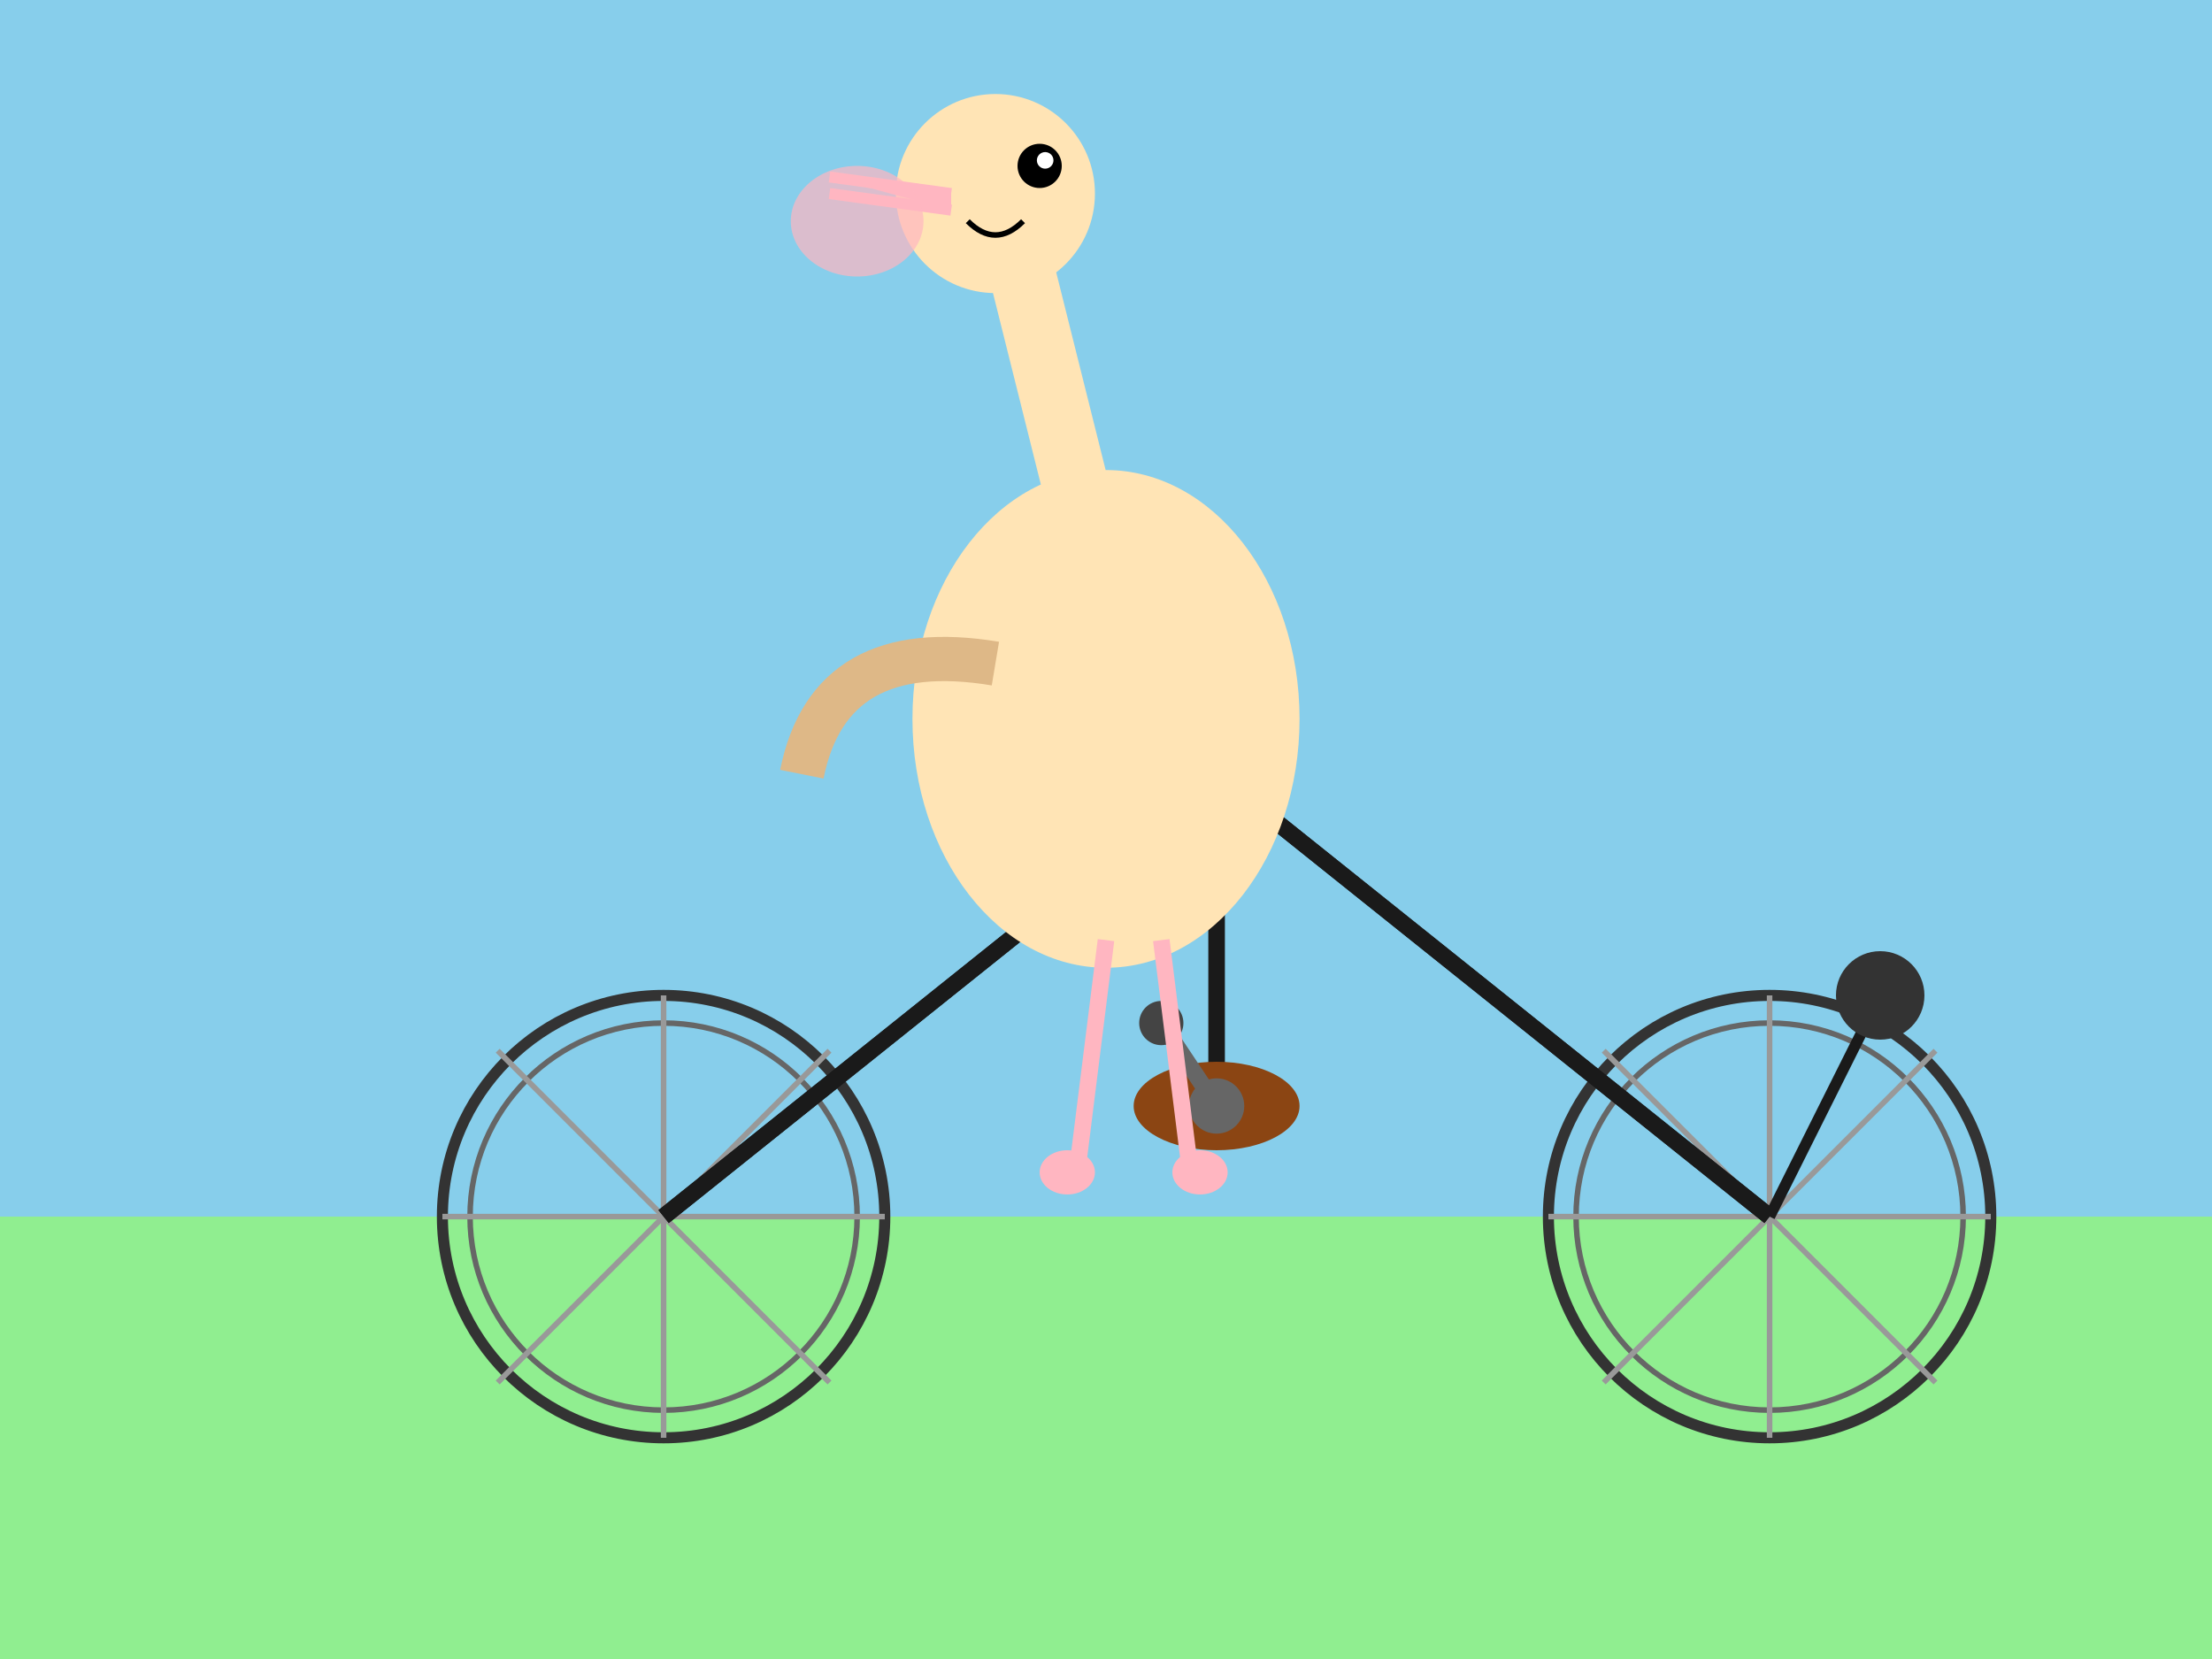
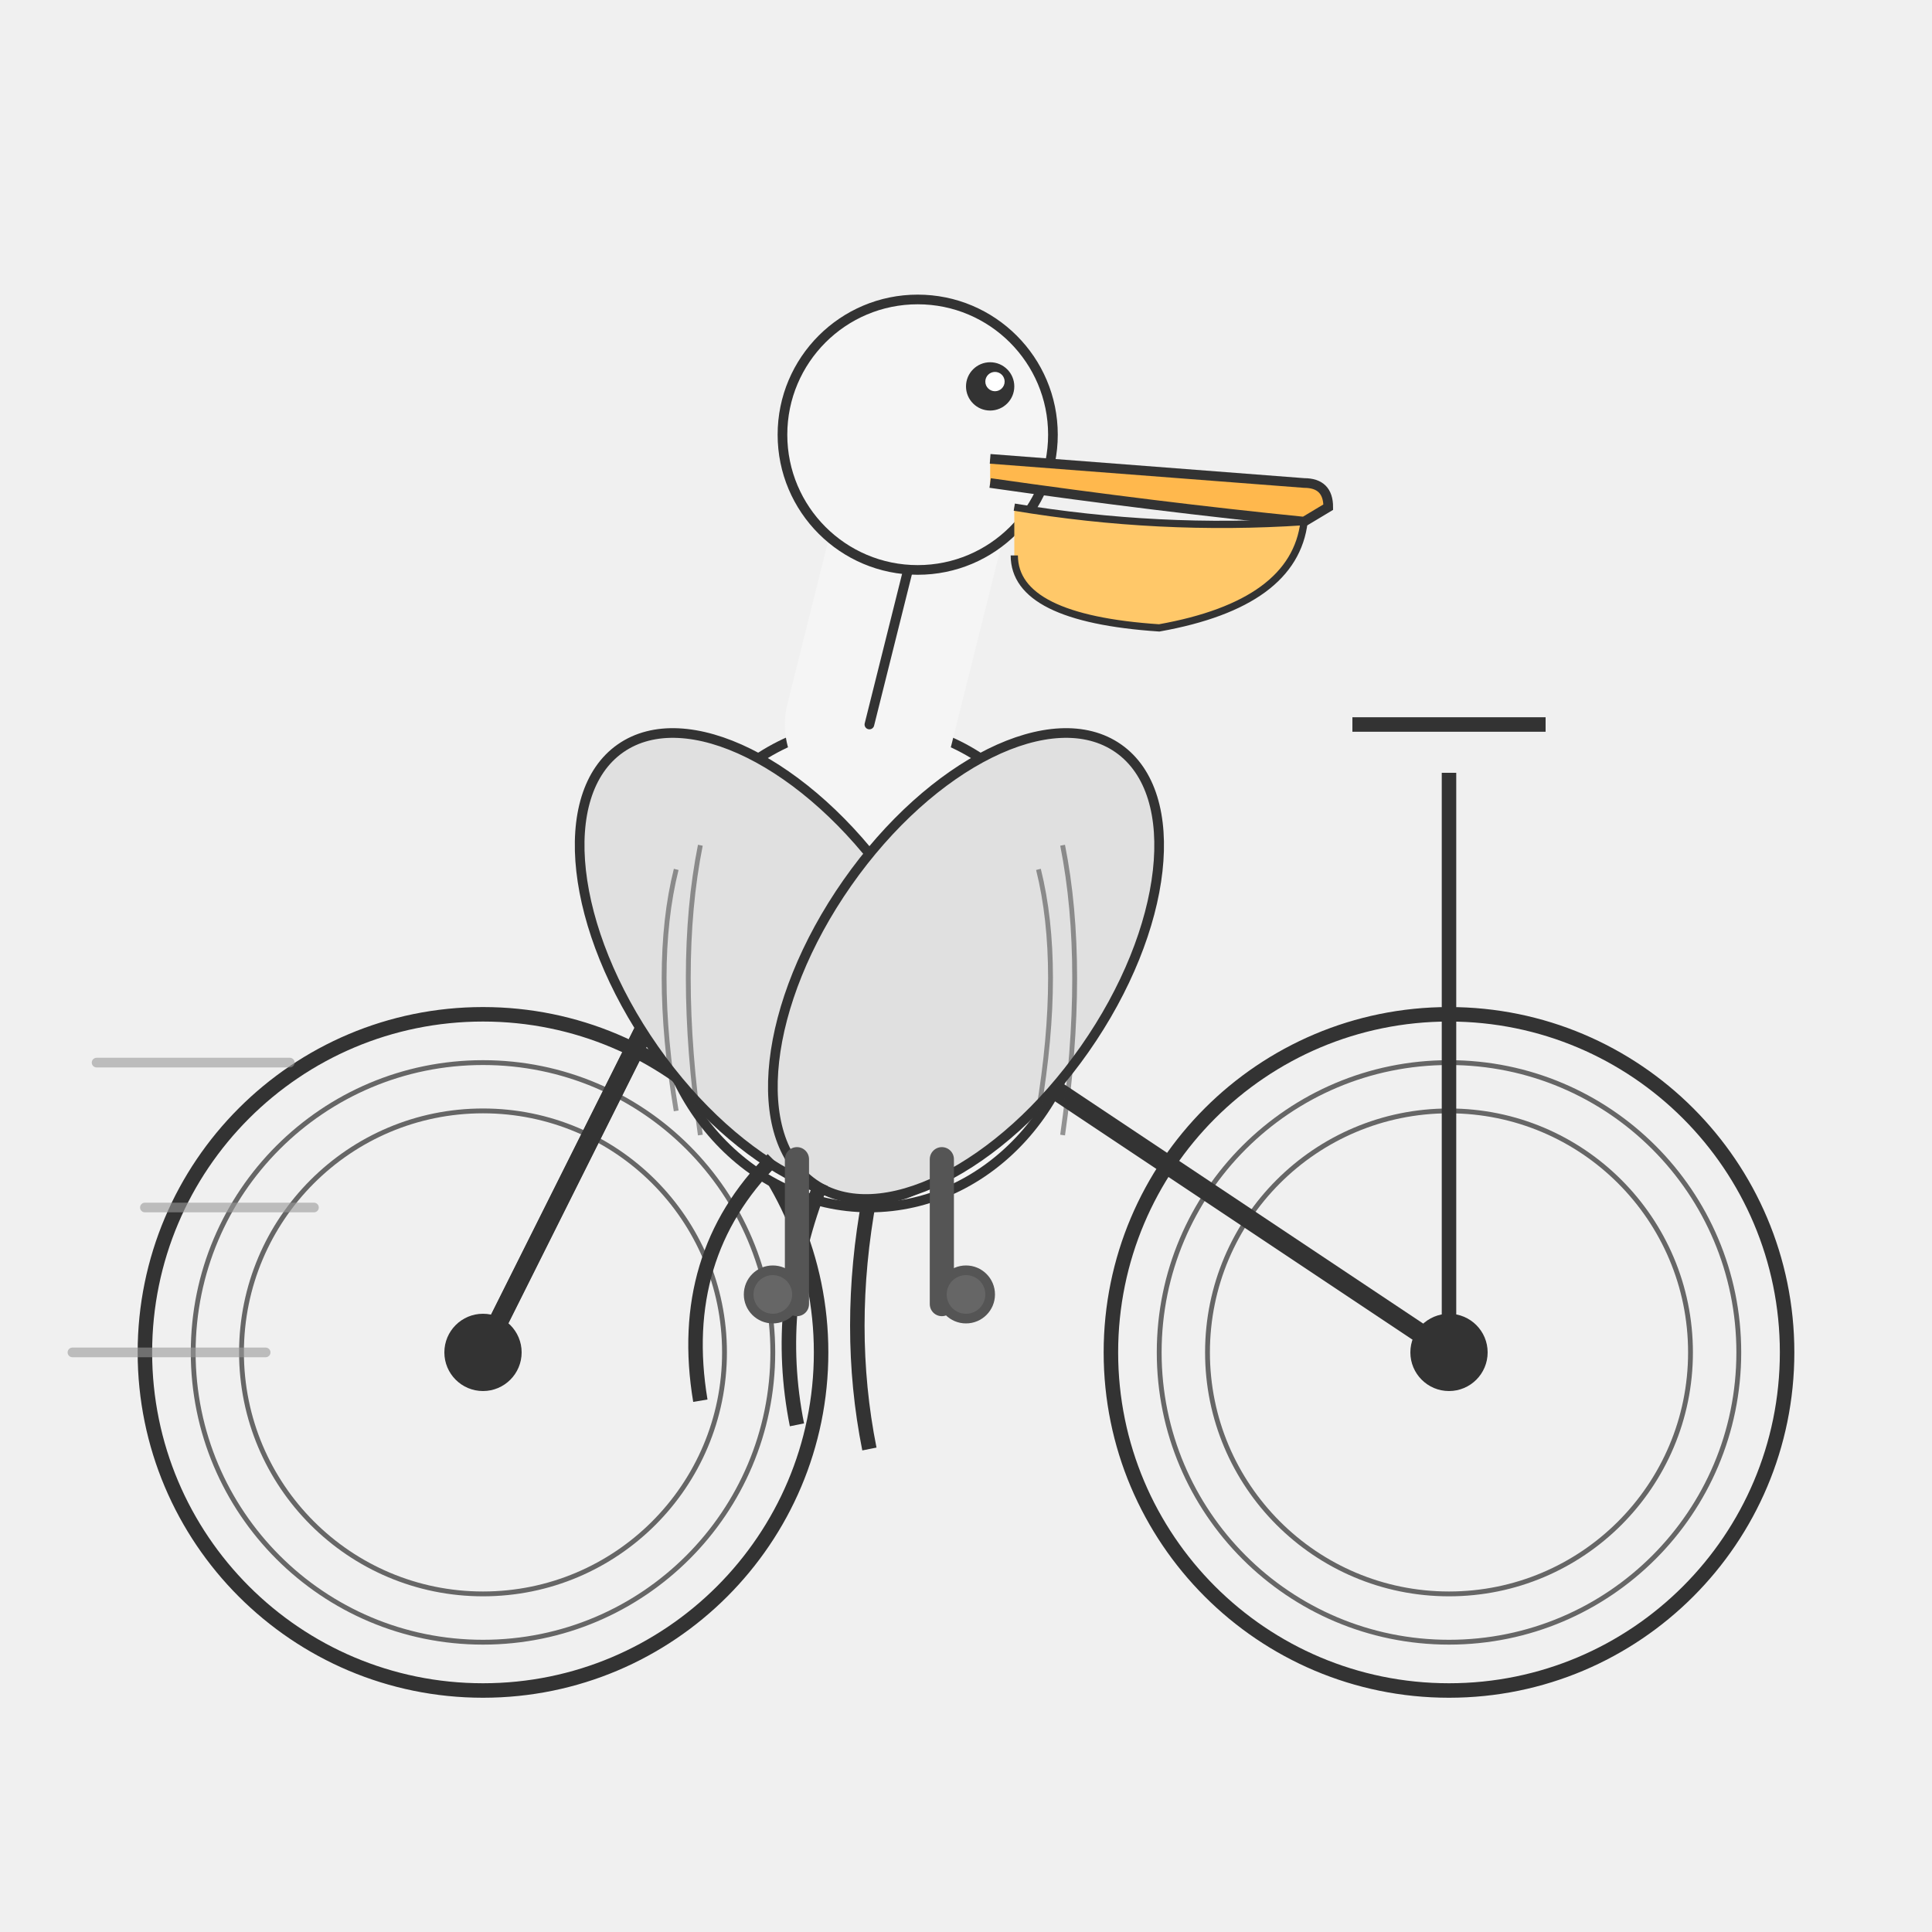
- <svg xmlns="http://www.w3.org/2000/svg" viewBox="0 0 400 300">
-   <rect width="400" height="300" fill="#87CEEB" />
-   <rect y="220" width="400" height="80" fill="#90EE90" />
-   <circle cx="320" cy="220" r="40" fill="none" stroke="#333" stroke-width="2" />
-   <circle cx="320" cy="220" r="35" fill="none" stroke="#666" stroke-width="1" />
-   <line x1="320" y1="180" x2="320" y2="260" stroke="#999" stroke-width="1" />
-   <line x1="280" y1="220" x2="360" y2="220" stroke="#999" stroke-width="1" />
-   <line x1="290" y1="190" x2="350" y2="250" stroke="#999" stroke-width="1" />
-   <line x1="350" y1="190" x2="290" y2="250" stroke="#999" stroke-width="1" />
-   <circle cx="120" cy="220" r="40" fill="none" stroke="#333" stroke-width="2" />
-   <circle cx="120" cy="220" r="35" fill="none" stroke="#666" stroke-width="1" />
-   <line x1="120" y1="180" x2="120" y2="260" stroke="#999" stroke-width="1" />
-   <line x1="80" y1="220" x2="160" y2="220" stroke="#999" stroke-width="1" />
-   <line x1="90" y1="190" x2="150" y2="250" stroke="#999" stroke-width="1" />
-   <line x1="150" y1="190" x2="90" y2="250" stroke="#999" stroke-width="1" />
-   <line x1="120" y1="220" x2="220" y2="140" stroke="#1a1a1a" stroke-width="3" />
-   <line x1="220" y1="140" x2="320" y2="220" stroke="#1a1a1a" stroke-width="3" />
-   <line x1="220" y1="140" x2="120" y2="220" stroke="#1a1a1a" stroke-width="3" />
-   <line x1="220" y1="140" x2="320" y2="220" stroke="#1a1a1a" stroke-width="3" />
-   <line x1="220" y1="140" x2="220" y2="200" stroke="#1a1a1a" stroke-width="3" />
-   <line x1="320" y1="220" x2="340" y2="180" stroke="#1a1a1a" stroke-width="2" />
-   <circle cx="340" cy="180" r="8" fill="#333" />
-   <ellipse cx="220" cy="200" rx="15" ry="8" fill="#8B4513" />
-   <circle cx="220" cy="200" r="5" fill="#666" />
-   <line x1="220" y1="200" x2="210" y2="185" stroke="#666" stroke-width="3" />
-   <circle cx="210" cy="185" r="4" fill="#444" />
-   <ellipse cx="200" cy="130" rx="35" ry="45" fill="#FFE4B5" />
-   <path d="M 195 90 Q 190 70 185 50" stroke="#FFE4B5" stroke-width="12" fill="none" />
-   <circle cx="180" cy="35" r="18" fill="#FFE4B5" />
-   <circle cx="188" cy="30" r="4" fill="#000" />
-   <circle cx="189" cy="29" r="1.5" fill="#fff" />
-   <path d="M 172 35 L 150 32 L 172 38 Z" fill="#FFB6C1" />
-   <path d="M 172 35 L 150 32" stroke="#FFB6C1" stroke-width="2" fill="none" />
-   <path d="M 172 38 L 150 35" stroke="#FFB6C1" stroke-width="2" fill="none" />
-   <ellipse cx="155" cy="40" rx="12" ry="10" fill="#FFB6C1" opacity="0.7" />
-   <path d="M 180 120 Q 150 115 145 140" stroke="#DEB887" stroke-width="8" fill="none" />
-   <line x1="200" y1="170" x2="195" y2="210" stroke="#FFB6C1" stroke-width="3" />
-   <line x1="210" y1="170" x2="215" y2="210" stroke="#FFB6C1" stroke-width="3" />
-   <ellipse cx="193" cy="212" rx="5" ry="4" fill="#FFB6C1" />
-   <ellipse cx="217" cy="212" rx="5" ry="4" fill="#FFB6C1" />
-   <path d="M 175 40 Q 180 45 185 40" stroke="#000" stroke-width="1" fill="none" />
+ <svg xmlns="http://www.w3.org/2000/svg" viewBox="0 0 400 400">
+   <g id="bicycle">
+     <circle cx="100" cy="280" r="70" fill="none" stroke="#333" stroke-width="3" />
+     <circle cx="100" cy="280" r="60" fill="none" stroke="#666" stroke-width="1" />
+     <circle cx="100" cy="280" r="50" fill="none" stroke="#666" stroke-width="1" />
+     <circle cx="100" cy="280" r="8" fill="#333" />
+     <circle cx="300" cy="280" r="70" fill="none" stroke="#333" stroke-width="3" />
+     <circle cx="300" cy="280" r="60" fill="none" stroke="#666" stroke-width="1" />
+     <circle cx="300" cy="280" r="50" fill="none" stroke="#666" stroke-width="1" />
+     <circle cx="300" cy="280" r="8" fill="#333" />
+     <line x1="100" y1="280" x2="150" y2="180" stroke="#333" stroke-width="4" />
+     <line x1="150" y1="180" x2="300" y2="280" stroke="#333" stroke-width="4" />
+     <line x1="150" y1="180" x2="100" y2="280" stroke="#333" stroke-width="4" />
+     <line x1="150" y1="180" x2="200" y2="240" stroke="#333" stroke-width="3" />
+     <line x1="300" y1="280" x2="300" y2="160" stroke="#333" stroke-width="3" />
+     <line x1="280" y1="150" x2="320" y2="150" stroke="#333" stroke-width="3" />
+     <ellipse cx="150" cy="170" rx="25" ry="8" fill="#555" stroke="#333" stroke-width="2" />
+     <line x1="150" y1="178" x2="150" y2="190" stroke="#333" stroke-width="2" />
+   </g>
+   <g id="pelican">
+     <ellipse cx="180" cy="200" rx="45" ry="50" fill="#f5f5f5" stroke="#333" stroke-width="2" />
+     <path d="M 180 150 Q 185 130 190 110" stroke="#f5f5f5" stroke-width="35" fill="none" stroke-linecap="round" />
+     <path d="M 180 150 Q 185 130 190 110" stroke="#333" stroke-width="2" fill="none" stroke-linecap="round" />
+     <circle cx="190" cy="90" r="28" fill="#f5f5f5" stroke="#333" stroke-width="2" />
+     <circle cx="205" cy="80" r="5" fill="#333" />
+     <circle cx="206" cy="79" r="2" fill="#fff" />
+     <path d="M 205 95 L 270 100 Q 275 100 275 105 L 270 108 Q 240 105 205 100" fill="#FFB84D" stroke="#333" stroke-width="2" />
+     <path d="M 210 105 Q 240 110 270 108 Q 268 125 240 130 Q 210 128 210 115" fill="#FFC869" stroke="#333" stroke-width="1.5" />
+     <ellipse cx="160" cy="200" rx="30" ry="55" fill="#e0e0e0" stroke="#333" stroke-width="2" transform="rotate(-35 160 200)" />
+     <ellipse cx="200" cy="200" rx="30" ry="55" fill="#e0e0e0" stroke="#333" stroke-width="2" transform="rotate(35 200 200)" />
+     <path d="M 140 180 Q 135 200 140 230" stroke="#333" stroke-width="1" fill="none" opacity="0.5" />
+     <path d="M 145 175 Q 140 200 145 235" stroke="#333" stroke-width="1" fill="none" opacity="0.5" />
+     <path d="M 220 175 Q 225 200 220 235" stroke="#333" stroke-width="1" fill="none" opacity="0.5" />
+     <path d="M 215 180 Q 220 200 215 230" stroke="#333" stroke-width="1" fill="none" opacity="0.5" />
+     <path d="M 160 240 Q 140 260 145 290" stroke="#333" stroke-width="3" fill="none" />
+     <path d="M 170 245 Q 160 270 165 295" stroke="#333" stroke-width="3" fill="none" />
+     <path d="M 180 248 Q 175 275 180 300" stroke="#333" stroke-width="3" fill="none" />
+     <line x1="165" y1="240" x2="165" y2="270" stroke="#555" stroke-width="5" stroke-linecap="round" />
+     <line x1="195" y1="240" x2="195" y2="270" stroke="#555" stroke-width="5" stroke-linecap="round" />
+     <circle cx="160" cy="268" r="6" fill="#555" />
+     <circle cx="200" cy="268" r="6" fill="#555" />
+   </g>
+   <circle cx="160" cy="268" r="4" fill="#666" />
+   <circle cx="200" cy="268" r="4" fill="#666" />
+   <line x1="20" y1="220" x2="60" y2="220" stroke="#999" stroke-width="2" opacity="0.6" stroke-linecap="round" />
+   <line x1="30" y1="250" x2="65" y2="250" stroke="#999" stroke-width="2" opacity="0.6" stroke-linecap="round" />
+   <line x1="15" y1="280" x2="55" y2="280" stroke="#999" stroke-width="2" opacity="0.6" stroke-linecap="round" />
</svg>
